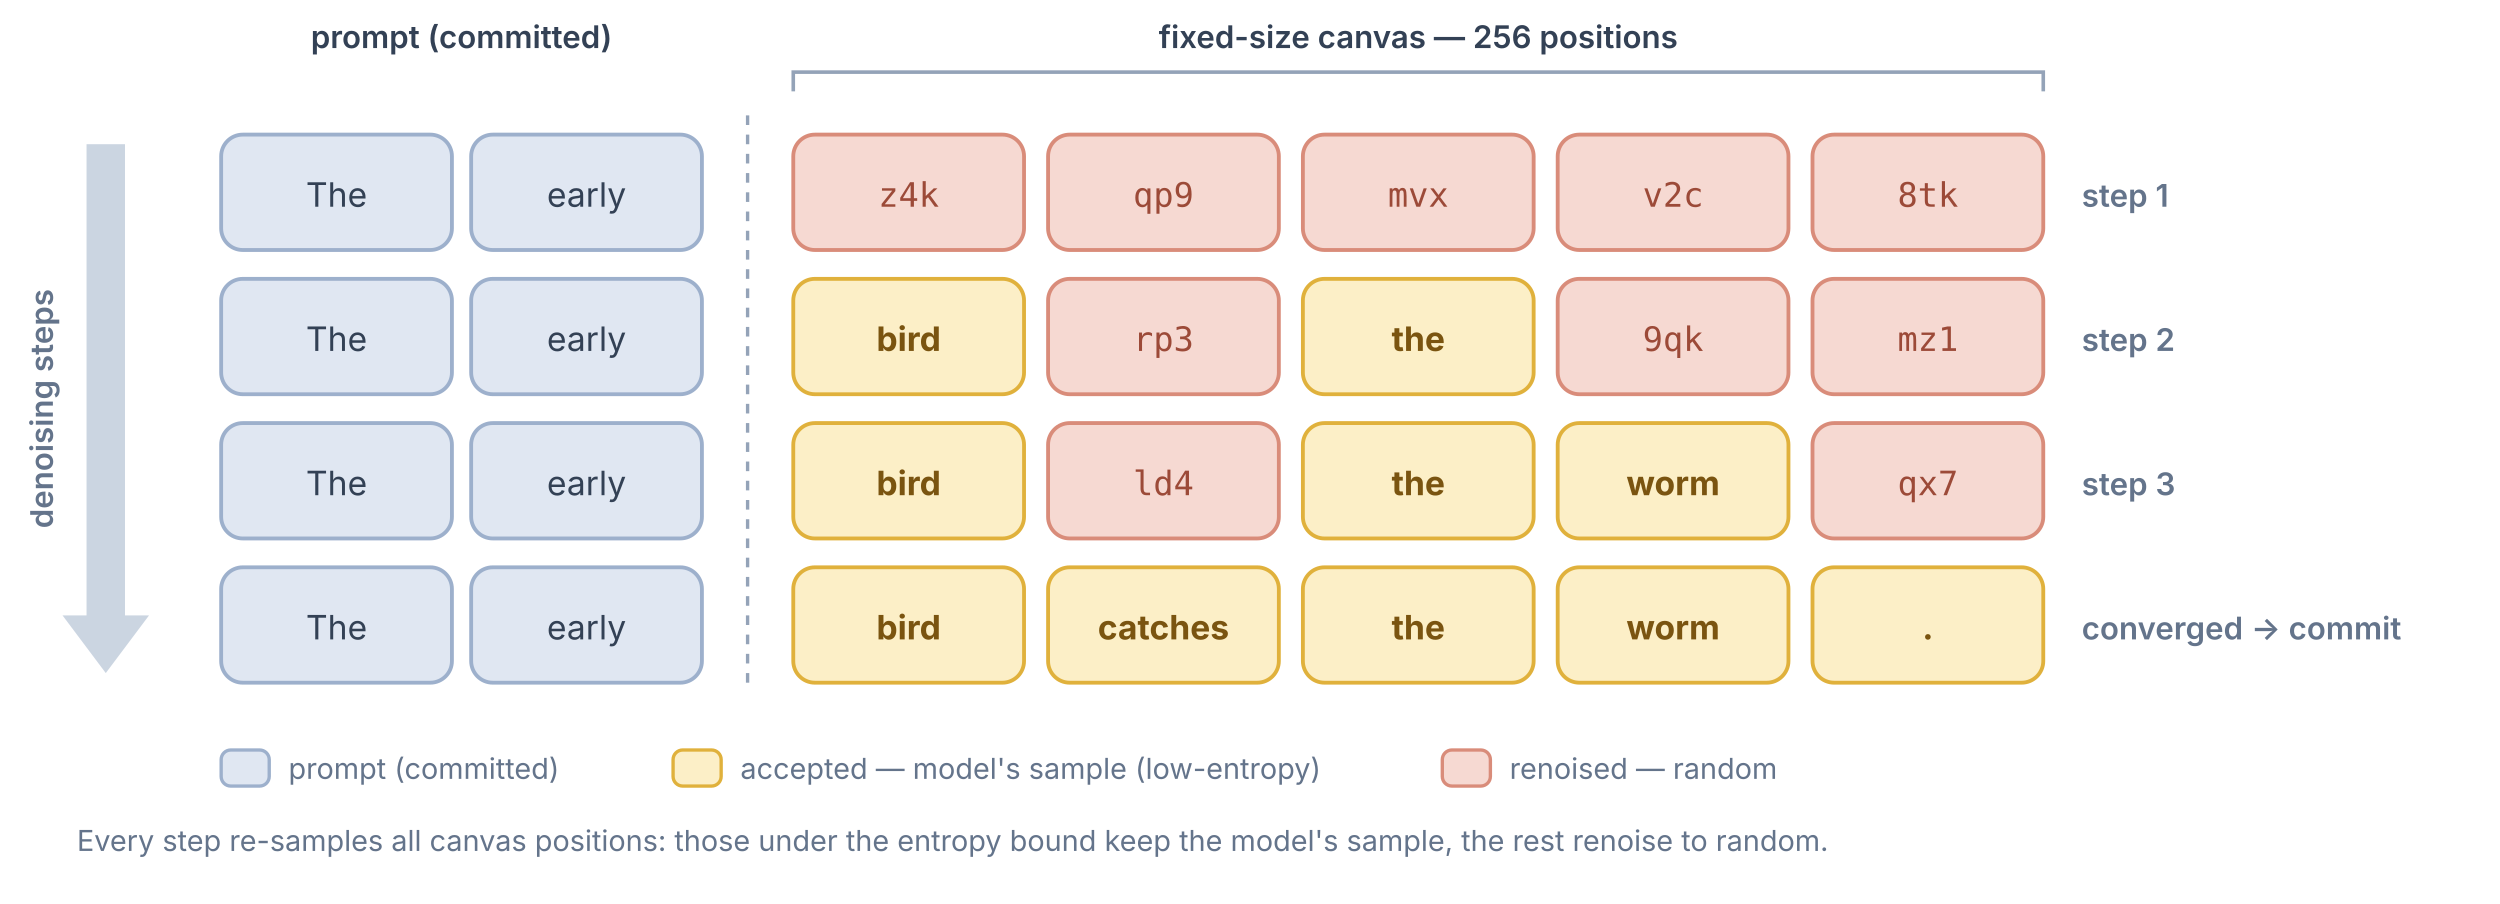
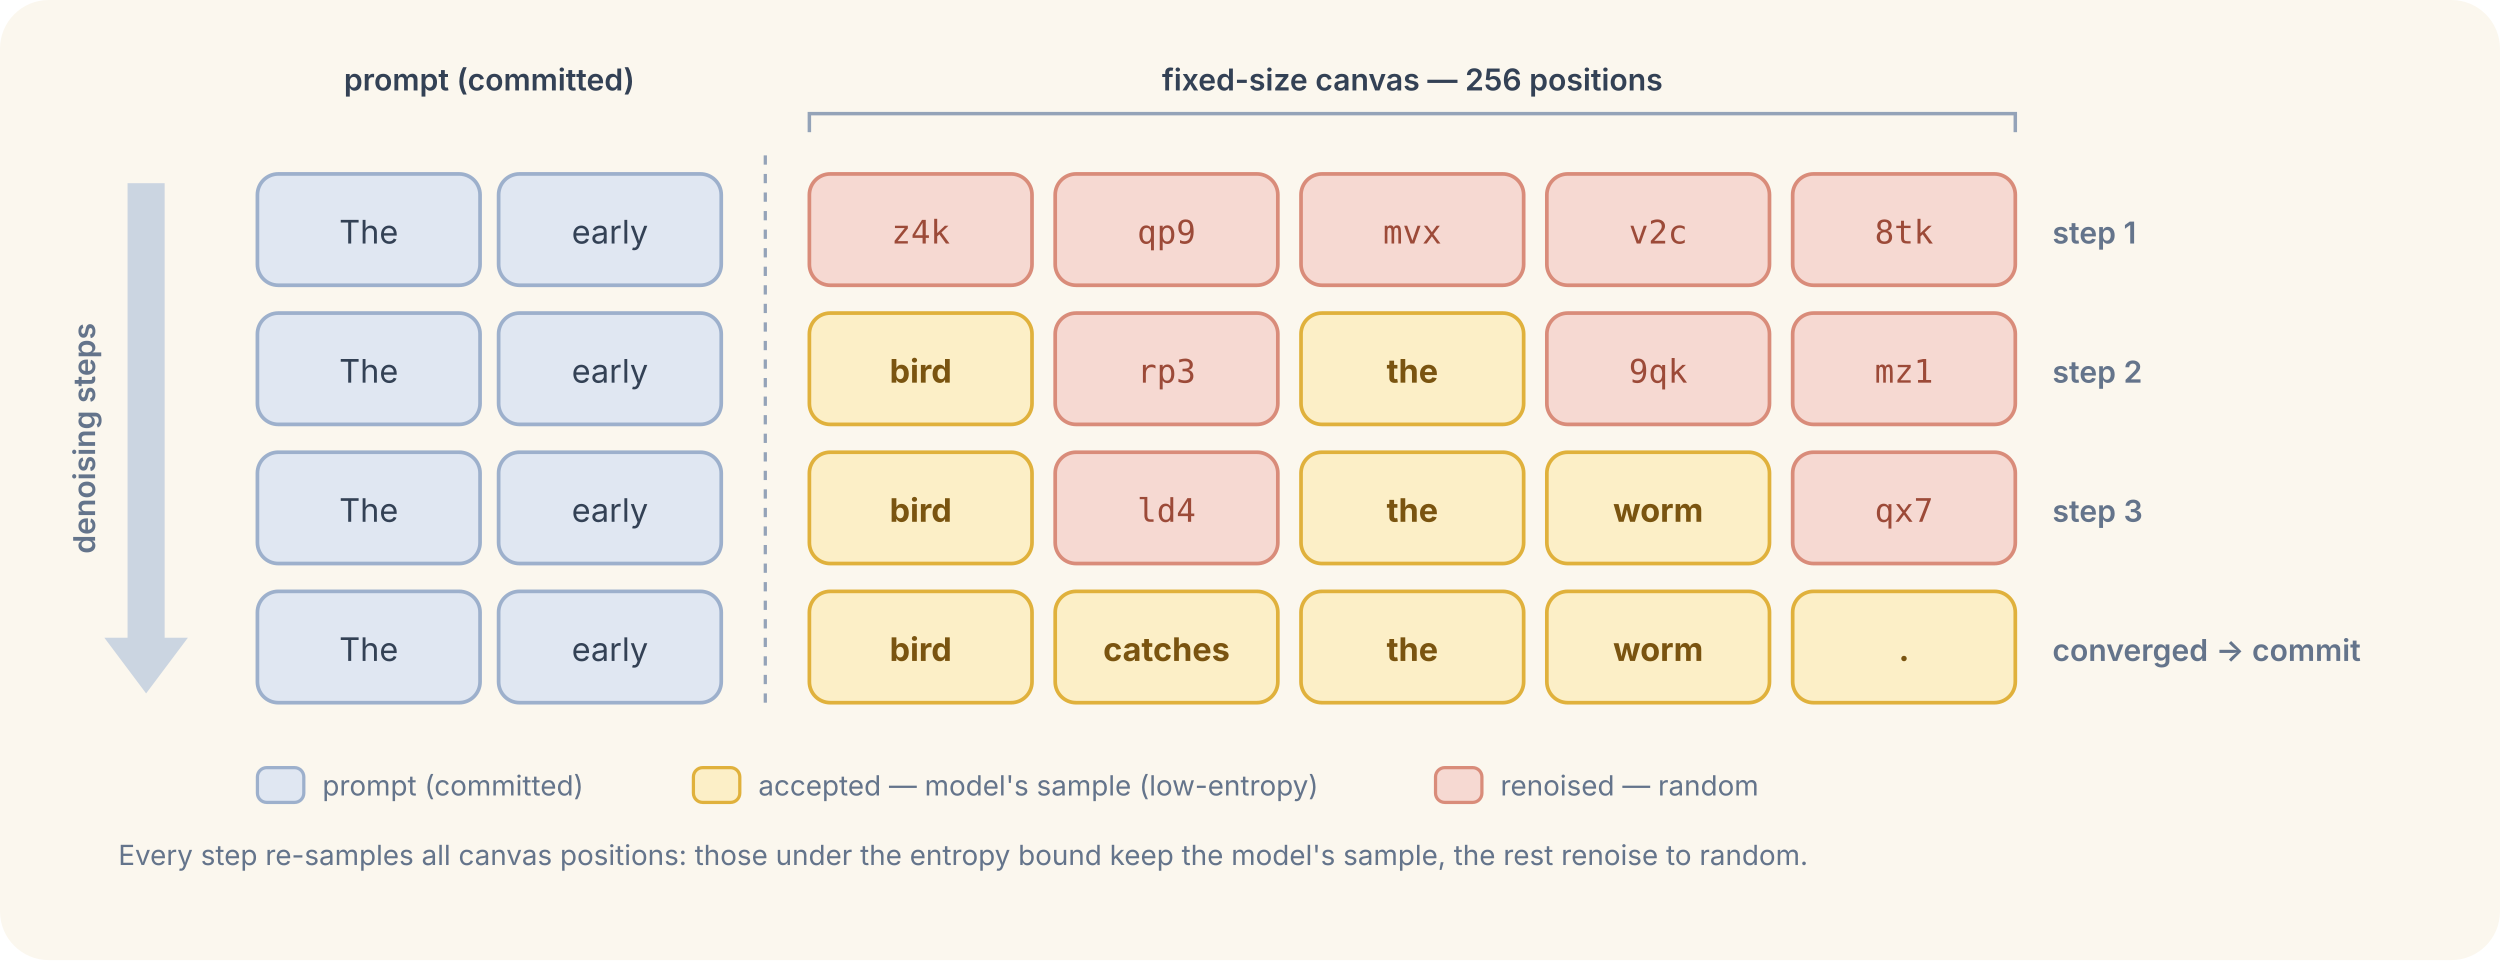
- <svg xmlns="http://www.w3.org/2000/svg" width="1040" height="376" viewBox="0 44 1040 376" font-family="'Inter','Helvetica Neue',Arial,sans-serif">
+ <svg xmlns="http://www.w3.org/2000/svg" width="1078" height="414" viewBox="-19 25 1078 414" font-family="'Inter','Helvetica Neue',Arial,sans-serif">
+   <rect id="cream-bg" x="-19" y="25" width="1078" height="414" rx="21" ry="21" fill="#FBF7EE" />
  <defs>
    <style>
      .title{font-size:19px;font-weight:700;fill:#0f172a}
      .cap  {font-size:13px;font-weight:600;fill:#334155}
      .step {font-size:13px;font-weight:600;fill:#64748b}
      .tok  {font-size:14px;text-anchor:middle}
      .mono {font-family:'SF Mono',Menlo,Consolas,monospace}
      .nzT{fill:#9c4a38}.acT{fill:#7a5410;font-weight:700}.hdT{fill:#2b3344}.pmT{fill:#334155}
      .note{font-size:12px;fill:#64748b}
    </style>
  </defs>
  <polygon points="36,104 52,104 52,300 62,300 44,324 26,300 36,300" fill="#CBD5E1" />
  <text x="22" y="214" transform="rotate(-90 22 214)" text-anchor="middle" class="step">denoising steps</text>
  <text x="192" y="64" text-anchor="middle" class="cap">prompt (committed)</text>
  <path d="M330,82 V74 H850 V82" fill="none" stroke="#94A3B8" stroke-width="1.5" />
  <text x="590" y="64" text-anchor="middle" class="cap">fixed-size canvas — 256 positions</text>
  <path d="M311,92 V332" stroke="#94A3B8" stroke-width="1.4" stroke-dasharray="4 4" />
  <text x="866" y="130" class="step">step 1</text>
  <text x="866" y="190" class="step">step 2</text>
  <text x="866" y="250" class="step">step 3</text>
  <text x="866" y="310" class="step" fill="#16a34a">converged → commit</text>
  <rect x="92" y="100" width="96" height="48" rx="9" fill="#E0E7F2" stroke="#9DB0CC" stroke-width="1.6" />
  <text x="140" y="130" class="tok pmT">The</text>
  <rect x="196" y="100" width="96" height="48" rx="9" fill="#E0E7F2" stroke="#9DB0CC" stroke-width="1.6" />
  <text x="244" y="130" class="tok pmT">early</text>
  <rect x="92" y="160" width="96" height="48" rx="9" fill="#E0E7F2" stroke="#9DB0CC" stroke-width="1.6" />
  <text x="140" y="190" class="tok pmT">The</text>
  <rect x="196" y="160" width="96" height="48" rx="9" fill="#E0E7F2" stroke="#9DB0CC" stroke-width="1.6" />
  <text x="244" y="190" class="tok pmT">early</text>
  <rect x="92" y="220" width="96" height="48" rx="9" fill="#E0E7F2" stroke="#9DB0CC" stroke-width="1.6" />
  <text x="140" y="250" class="tok pmT">The</text>
  <rect x="196" y="220" width="96" height="48" rx="9" fill="#E0E7F2" stroke="#9DB0CC" stroke-width="1.6" />
  <text x="244" y="250" class="tok pmT">early</text>
  <rect x="92" y="280" width="96" height="48" rx="9" fill="#E0E7F2" stroke="#9DB0CC" stroke-width="1.6" />
  <text x="140" y="310" class="tok pmT">The</text>
  <rect x="196" y="280" width="96" height="48" rx="9" fill="#E0E7F2" stroke="#9DB0CC" stroke-width="1.6" />
  <text x="244" y="310" class="tok pmT">early</text>
  <rect x="330" y="100" width="96" height="48" rx="9" fill="#F6D9D2" stroke="#D98C7A" stroke-width="1.6" />
  <text x="378" y="130" class="tok mono nzT">z4k</text>
  <rect x="436" y="100" width="96" height="48" rx="9" fill="#F6D9D2" stroke="#D98C7A" stroke-width="1.6" />
  <text x="484" y="130" class="tok mono nzT">qp9</text>
  <rect x="542" y="100" width="96" height="48" rx="9" fill="#F6D9D2" stroke="#D98C7A" stroke-width="1.6" />
  <text x="590" y="130" class="tok mono nzT">mvx</text>
  <rect x="648" y="100" width="96" height="48" rx="9" fill="#F6D9D2" stroke="#D98C7A" stroke-width="1.6" />
  <text x="696" y="130" class="tok mono nzT">v2c</text>
  <rect x="754" y="100" width="96" height="48" rx="9" fill="#F6D9D2" stroke="#D98C7A" stroke-width="1.6" />
  <text x="802" y="130" class="tok mono nzT">8tk</text>
  <rect x="330" y="160" width="96" height="48" rx="9" fill="#FCEFC7" stroke="#E0B13C" stroke-width="1.6" />
  <text x="378" y="190" class="tok acT">bird</text>
  <rect x="436" y="160" width="96" height="48" rx="9" fill="#F6D9D2" stroke="#D98C7A" stroke-width="1.6" />
  <text x="484" y="190" class="tok mono nzT">rp3</text>
  <rect x="542" y="160" width="96" height="48" rx="9" fill="#FCEFC7" stroke="#E0B13C" stroke-width="1.6" />
  <text x="590" y="190" class="tok acT">the</text>
  <rect x="648" y="160" width="96" height="48" rx="9" fill="#F6D9D2" stroke="#D98C7A" stroke-width="1.6" />
  <text x="696" y="190" class="tok mono nzT">9qk</text>
  <rect x="754" y="160" width="96" height="48" rx="9" fill="#F6D9D2" stroke="#D98C7A" stroke-width="1.6" />
  <text x="802" y="190" class="tok mono nzT">mz1</text>
  <rect x="330" y="220" width="96" height="48" rx="9" fill="#FCEFC7" stroke="#E0B13C" stroke-width="1.6" />
  <text x="378" y="250" class="tok acT">bird</text>
  <rect x="436" y="220" width="96" height="48" rx="9" fill="#F6D9D2" stroke="#D98C7A" stroke-width="1.6" />
  <text x="484" y="250" class="tok mono nzT">ld4</text>
  <rect x="542" y="220" width="96" height="48" rx="9" fill="#FCEFC7" stroke="#E0B13C" stroke-width="1.6" />
  <text x="590" y="250" class="tok acT">the</text>
  <rect x="648" y="220" width="96" height="48" rx="9" fill="#FCEFC7" stroke="#E0B13C" stroke-width="1.6" />
  <text x="696" y="250" class="tok acT">worm</text>
  <rect x="754" y="220" width="96" height="48" rx="9" fill="#F6D9D2" stroke="#D98C7A" stroke-width="1.6" />
  <text x="802" y="250" class="tok mono nzT">qx7</text>
  <rect x="330" y="280" width="96" height="48" rx="9" fill="#FCEFC7" stroke="#E0B13C" stroke-width="1.6" />
  <text x="378" y="310" class="tok acT">bird</text>
  <rect x="436" y="280" width="96" height="48" rx="9" fill="#FCEFC7" stroke="#E0B13C" stroke-width="1.6" />
  <text x="484" y="310" class="tok acT">catches</text>
  <rect x="542" y="280" width="96" height="48" rx="9" fill="#FCEFC7" stroke="#E0B13C" stroke-width="1.6" />
  <text x="590" y="310" class="tok acT">the</text>
  <rect x="648" y="280" width="96" height="48" rx="9" fill="#FCEFC7" stroke="#E0B13C" stroke-width="1.6" />
  <text x="696" y="310" class="tok acT">worm</text>
  <rect x="754" y="280" width="96" height="48" rx="9" fill="#FCEFC7" stroke="#E0B13C" stroke-width="1.6" />
  <text x="802" y="310" class="tok acT">.</text>
  <rect x="92" y="356" width="20" height="15" rx="4" fill="#E0E7F2" stroke="#9DB0CC" stroke-width="1.4" />
  <text x="120" y="368" class="note">prompt (committed)</text>
  <rect x="280" y="356" width="20" height="15" rx="4" fill="#FCEFC7" stroke="#E0B13C" stroke-width="1.4" />
  <text x="308" y="368" class="note">accepted — model's sample (low-entropy)</text>
  <rect x="600" y="356" width="20" height="15" rx="4" fill="#F6D9D2" stroke="#D98C7A" stroke-width="1.4" />
  <text x="628" y="368" class="note">renoised — random</text>
  <text x="32" y="398" class="note">Every step re-samples all canvas positions: those under the entropy bound keep the model's sample, the rest renoise to random.</text>
</svg>
